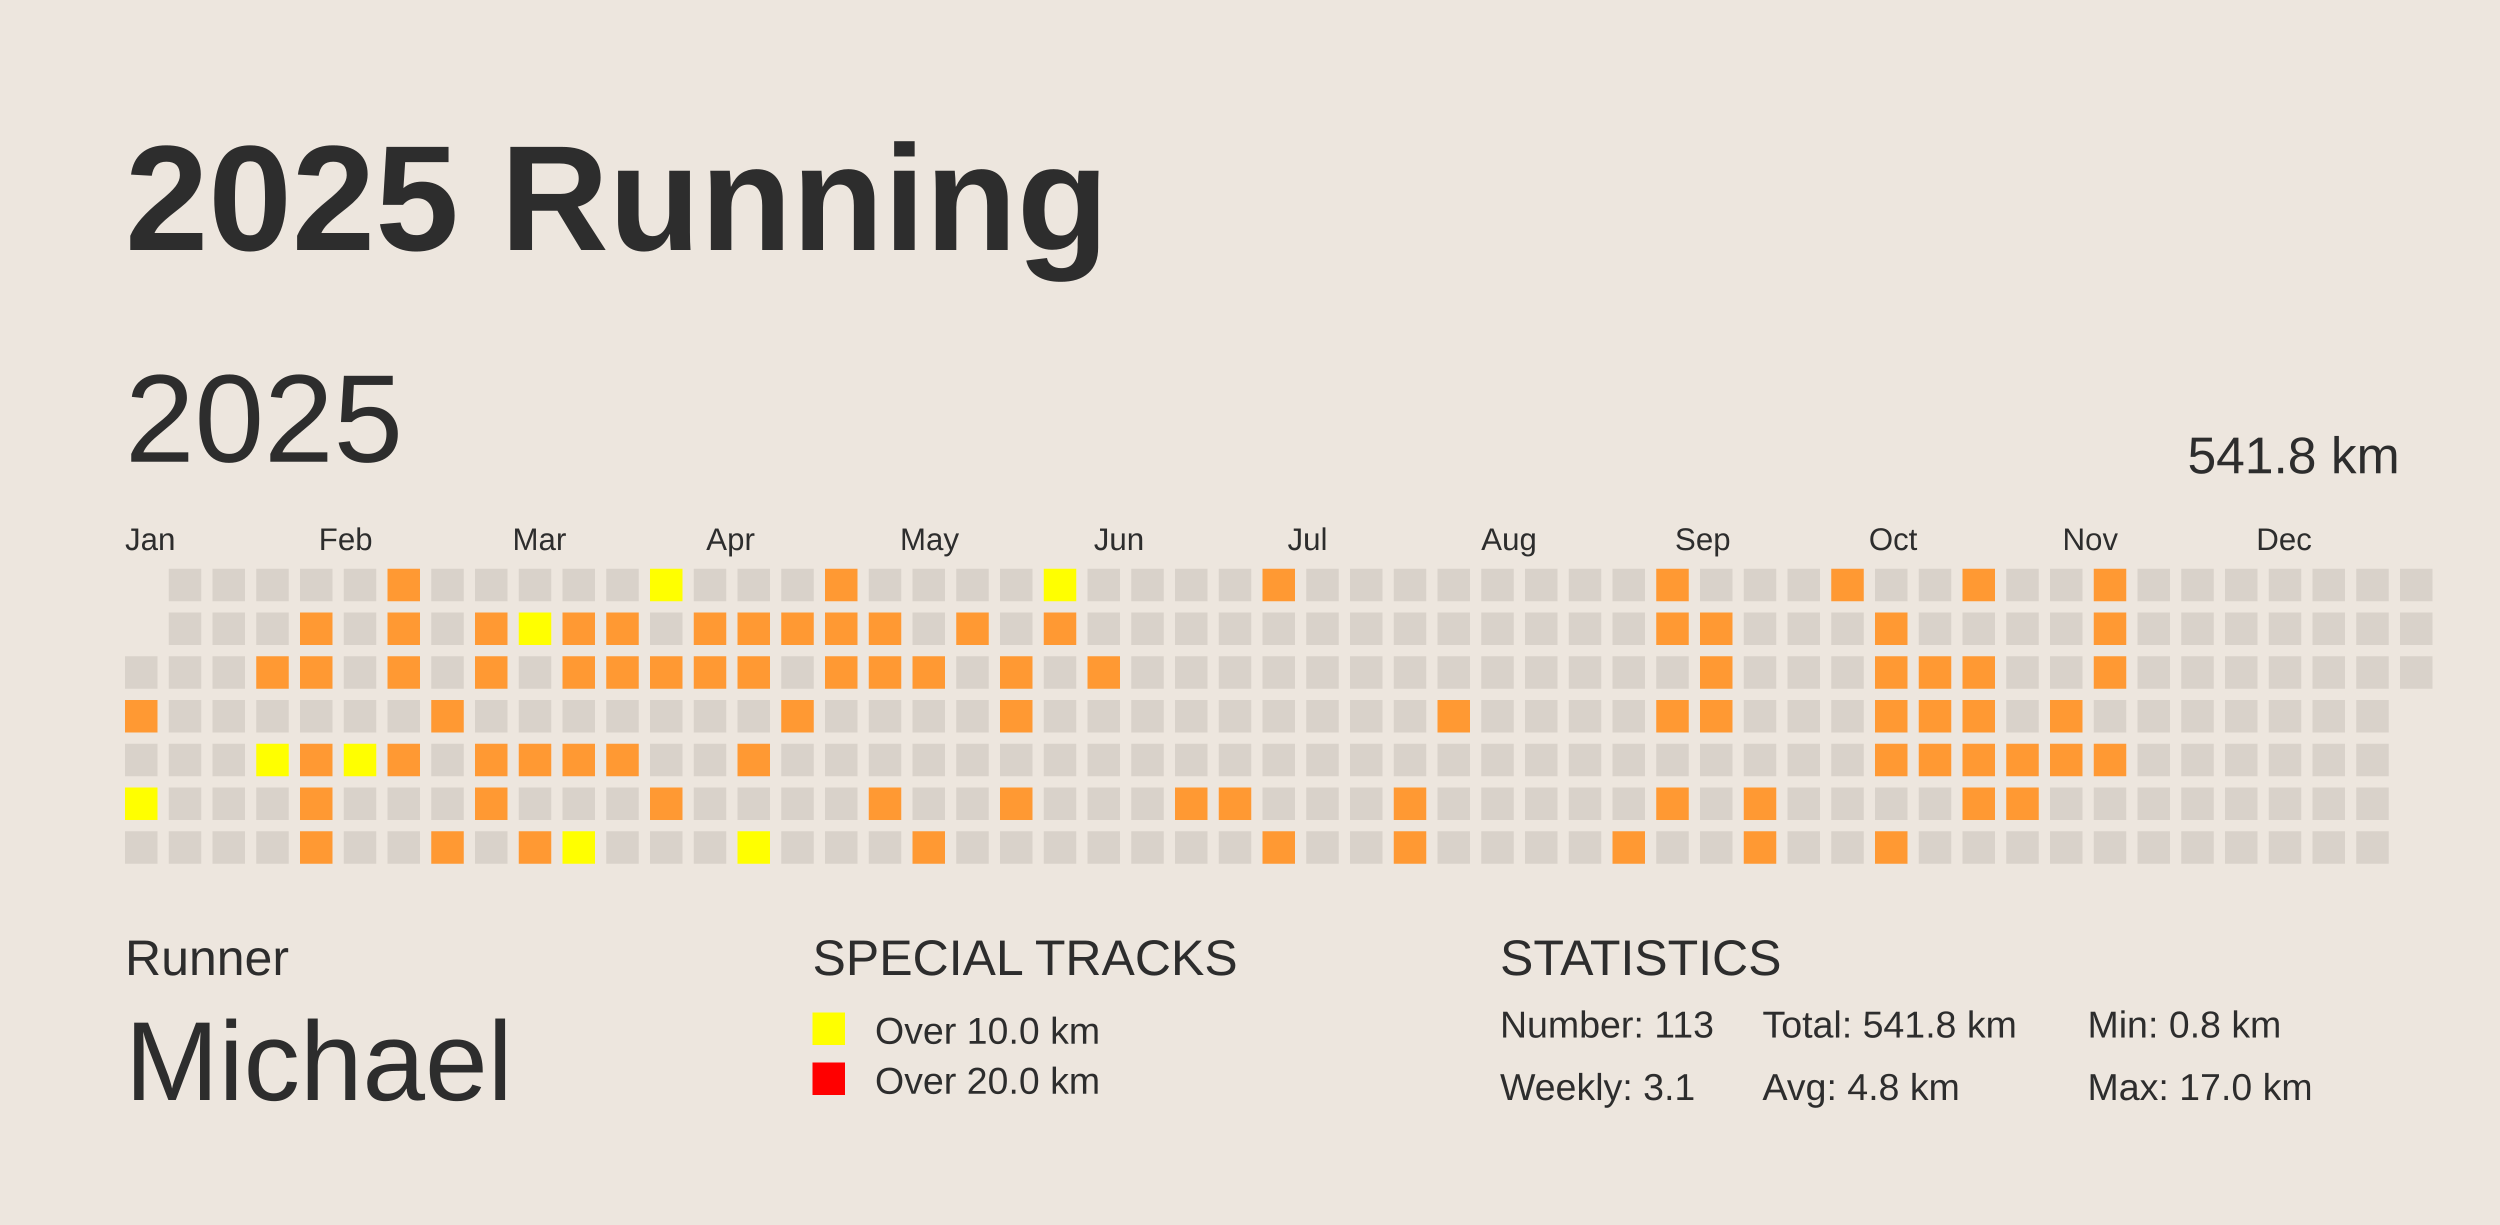
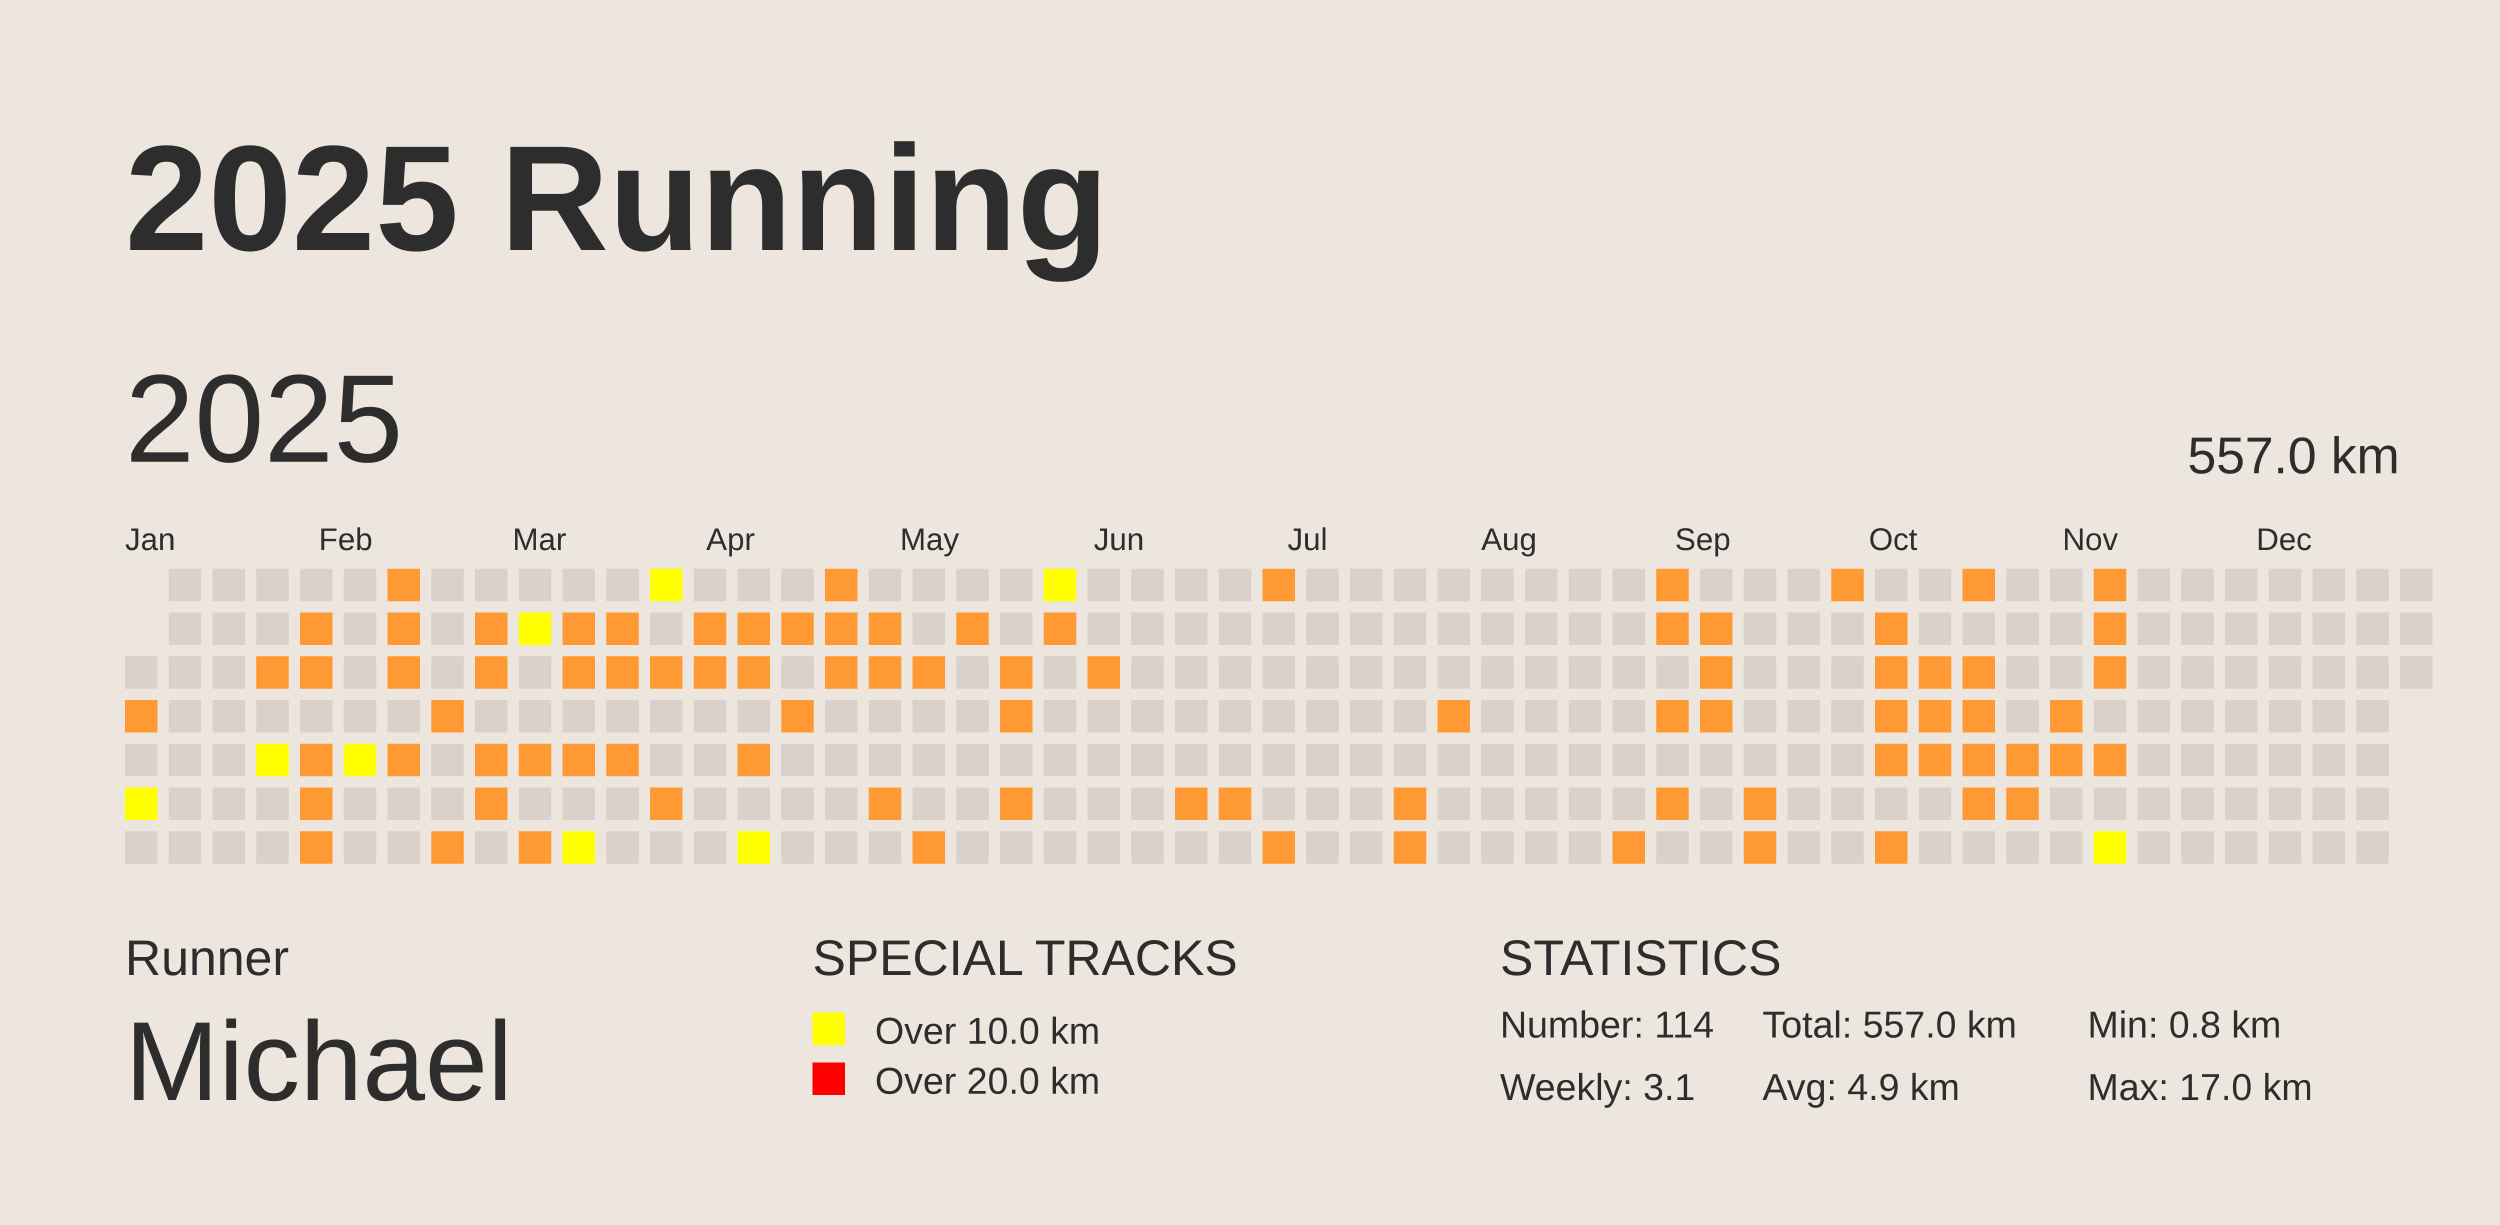
<svg xmlns="http://www.w3.org/2000/svg" baseProfile="full" height="98mm" version="1.1" viewBox="0,0,200,98" width="200mm">
  <defs />
  <rect fill="#EDE6DE" height="98" width="200" x="0" y="0" />
  <text fill="#2D2D2D" style="font-size:12px; font-family:Arial; font-weight:bold;" x="10" y="20">2025 Running</text>
  <text fill="#2D2D2D" style="font-size:4px; font-family:Arial" x="10" y="78">Runner</text>
  <text fill="#2D2D2D" style="font-size:9px; font-family:Arial" x="10" y="88">Michael</text>
  <text fill="#2D2D2D" style="font-size:4px; font-family:Arial" x="65" y="78">SPECIAL TRACKS</text>
  <rect fill="yellow" height="2.6" width="2.6" x="65" y="81" />
  <text fill="#2D2D2D" style="font-size:3px; font-family:Arial" x="70" y="83.5">Over 10.0 km</text>
  <rect fill="red" height="2.6" width="2.6" x="65" y="85" />
  <text fill="#2D2D2D" style="font-size:3px; font-family:Arial" x="70" y="87.5">Over 20.0 km</text>
  <text fill="#2D2D2D" style="font-size:4px; font-family:Arial" x="120" y="78">STATISTICS</text>
-   <text fill="#2D2D2D" style="font-size:3px; font-family:Arial" x="120" y="83">Number: 113</text>
+   <text fill="#2D2D2D" style="font-size:3px; font-family:Arial" x="120" y="83">Number: 114</text>
  <text fill="#2D2D2D" style="font-size:3px; font-family:Arial" x="120" y="88">Weekly: 3.1</text>
-   <text fill="#2D2D2D" style="font-size:3px; font-family:Arial" x="141" y="83">Total: 541.8 km</text>
-   <text fill="#2D2D2D" style="font-size:3px; font-family:Arial" x="141" y="88">Avg: 4.8 km</text>
+   <text fill="#2D2D2D" style="font-size:3px; font-family:Arial" x="141" y="83">Total: 557.0 km</text>
+   <text fill="#2D2D2D" style="font-size:3px; font-family:Arial" x="141" y="88">Avg: 4.9 km</text>
  <text fill="#2D2D2D" style="font-size:3px; font-family:Arial" x="167" y="83">Min: 0.8 km</text>
  <text fill="#2D2D2D" style="font-size:3px; font-family:Arial" x="167" y="88">Max: 17.0 km</text>
  <text dominant-baseline="hanging" fill="#2D2D2D" style="font-size:10.0px; font-family:Arial;" x="10" y="30">2025</text>
-   <text dominant-baseline="hanging" fill="#2D2D2D" style="font-size:4.125px; font-family:Arial;" x="175" y="35">541.8 km</text>
+   <text dominant-baseline="hanging" fill="#2D2D2D" style="font-size:4.125px; font-family:Arial;" x="175" y="35">557.0 km</text>
  <text fill="#2D2D2D" style="font-size:2.5px; font-family:Arial" x="10.0" y="44">Jan</text>
  <text fill="#2D2D2D" style="font-size:2.5px; font-family:Arial" x="25.5" y="44">Feb</text>
  <text fill="#2D2D2D" style="font-size:2.5px; font-family:Arial" x="41.0" y="44">Mar</text>
  <text fill="#2D2D2D" style="font-size:2.5px; font-family:Arial" x="56.5" y="44">Apr</text>
  <text fill="#2D2D2D" style="font-size:2.5px; font-family:Arial" x="72.0" y="44">May</text>
  <text fill="#2D2D2D" style="font-size:2.5px; font-family:Arial" x="87.5" y="44">Jun</text>
  <text fill="#2D2D2D" style="font-size:2.5px; font-family:Arial" x="103.0" y="44">Jul</text>
  <text fill="#2D2D2D" style="font-size:2.5px; font-family:Arial" x="118.5" y="44">Aug</text>
  <text fill="#2D2D2D" style="font-size:2.5px; font-family:Arial" x="134.0" y="44">Sep</text>
  <text fill="#2D2D2D" style="font-size:2.5px; font-family:Arial" x="149.5" y="44">Oct</text>
  <text fill="#2D2D2D" style="font-size:2.5px; font-family:Arial" x="165.0" y="44">Nov</text>
  <text fill="#2D2D2D" style="font-size:2.5px; font-family:Arial" x="180.5" y="44">Dec</text>
  <rect fill="#D9D2CA" height="2.6" width="2.6" x="10.0" y="52.5" />
  <rect fill="#FF9933" height="2.6" width="2.6" x="10.0" y="56.0" />
  <rect fill="#D9D2CA" height="2.6" width="2.6" x="10.0" y="59.5" />
  <rect fill="yellow" height="2.6" width="2.6" x="10.0" y="63.0" />
  <rect fill="#D9D2CA" height="2.6" width="2.6" x="10.0" y="66.5" />
  <rect fill="#D9D2CA" height="2.6" width="2.6" x="13.5" y="45.5" />
  <rect fill="#D9D2CA" height="2.6" width="2.6" x="13.5" y="49.0" />
  <rect fill="#D9D2CA" height="2.6" width="2.6" x="13.5" y="52.5" />
  <rect fill="#D9D2CA" height="2.6" width="2.6" x="13.5" y="56.0" />
  <rect fill="#D9D2CA" height="2.6" width="2.6" x="13.5" y="59.5" />
  <rect fill="#D9D2CA" height="2.6" width="2.6" x="13.5" y="63.0" />
  <rect fill="#D9D2CA" height="2.6" width="2.6" x="13.5" y="66.5" />
  <rect fill="#D9D2CA" height="2.6" width="2.6" x="17.0" y="45.5" />
  <rect fill="#D9D2CA" height="2.6" width="2.6" x="17.0" y="49.0" />
  <rect fill="#D9D2CA" height="2.6" width="2.6" x="17.0" y="52.5" />
  <rect fill="#D9D2CA" height="2.6" width="2.6" x="17.0" y="56.0" />
  <rect fill="#D9D2CA" height="2.6" width="2.6" x="17.0" y="59.5" />
  <rect fill="#D9D2CA" height="2.6" width="2.6" x="17.0" y="63.0" />
  <rect fill="#D9D2CA" height="2.6" width="2.6" x="17.0" y="66.5" />
  <rect fill="#D9D2CA" height="2.6" width="2.6" x="20.5" y="45.5" />
  <rect fill="#D9D2CA" height="2.6" width="2.6" x="20.5" y="49.0" />
  <rect fill="#FF9933" height="2.6" width="2.6" x="20.5" y="52.5" />
  <rect fill="#D9D2CA" height="2.6" width="2.6" x="20.5" y="56.0" />
  <rect fill="yellow" height="2.6" width="2.6" x="20.5" y="59.5" />
  <rect fill="#D9D2CA" height="2.6" width="2.6" x="20.5" y="63.0" />
  <rect fill="#D9D2CA" height="2.6" width="2.6" x="20.5" y="66.5" />
  <rect fill="#D9D2CA" height="2.6" width="2.6" x="24.0" y="45.5" />
  <rect fill="#FF9933" height="2.6" width="2.6" x="24.0" y="49.0" />
  <rect fill="#FF9933" height="2.6" width="2.6" x="24.0" y="52.5" />
  <rect fill="#D9D2CA" height="2.6" width="2.6" x="24.0" y="56.0" />
  <rect fill="#FF9933" height="2.6" width="2.6" x="24.0" y="59.5" />
  <rect fill="#FF9933" height="2.6" width="2.6" x="24.0" y="63.0" />
  <rect fill="#FF9933" height="2.6" width="2.6" x="24.0" y="66.5" />
  <rect fill="#D9D2CA" height="2.6" width="2.6" x="27.5" y="45.5" />
  <rect fill="#D9D2CA" height="2.6" width="2.6" x="27.5" y="49.0" />
  <rect fill="#D9D2CA" height="2.6" width="2.6" x="27.5" y="52.5" />
  <rect fill="#D9D2CA" height="2.6" width="2.6" x="27.5" y="56.0" />
  <rect fill="yellow" height="2.6" width="2.6" x="27.5" y="59.5" />
  <rect fill="#D9D2CA" height="2.6" width="2.6" x="27.5" y="63.0" />
  <rect fill="#D9D2CA" height="2.6" width="2.6" x="27.5" y="66.5" />
  <rect fill="#FF9933" height="2.6" width="2.6" x="31.0" y="45.5" />
  <rect fill="#FF9933" height="2.6" width="2.6" x="31.0" y="49.0" />
  <rect fill="#FF9933" height="2.6" width="2.6" x="31.0" y="52.5" />
  <rect fill="#D9D2CA" height="2.6" width="2.6" x="31.0" y="56.0" />
  <rect fill="#FF9933" height="2.6" width="2.6" x="31.0" y="59.5" />
  <rect fill="#D9D2CA" height="2.6" width="2.6" x="31.0" y="63.0" />
  <rect fill="#D9D2CA" height="2.6" width="2.6" x="31.0" y="66.5" />
  <rect fill="#D9D2CA" height="2.6" width="2.6" x="34.5" y="45.5" />
  <rect fill="#D9D2CA" height="2.6" width="2.6" x="34.5" y="49.0" />
  <rect fill="#D9D2CA" height="2.6" width="2.6" x="34.5" y="52.5" />
  <rect fill="#FF9933" height="2.6" width="2.6" x="34.5" y="56.0" />
  <rect fill="#D9D2CA" height="2.6" width="2.6" x="34.5" y="59.5" />
  <rect fill="#D9D2CA" height="2.6" width="2.6" x="34.5" y="63.0" />
  <rect fill="#FF9933" height="2.6" width="2.6" x="34.5" y="66.5" />
  <rect fill="#D9D2CA" height="2.6" width="2.6" x="38.0" y="45.5" />
  <rect fill="#FF9933" height="2.6" width="2.6" x="38.0" y="49.0" />
  <rect fill="#FF9933" height="2.6" width="2.6" x="38.0" y="52.5" />
  <rect fill="#D9D2CA" height="2.6" width="2.6" x="38.0" y="56.0" />
  <rect fill="#FF9933" height="2.6" width="2.6" x="38.0" y="59.5" />
  <rect fill="#FF9933" height="2.6" width="2.6" x="38.0" y="63.0" />
  <rect fill="#D9D2CA" height="2.6" width="2.6" x="38.0" y="66.5" />
  <rect fill="#D9D2CA" height="2.6" width="2.6" x="41.5" y="45.5" />
  <rect fill="yellow" height="2.6" width="2.6" x="41.5" y="49.0" />
  <rect fill="#D9D2CA" height="2.6" width="2.6" x="41.5" y="52.5" />
  <rect fill="#D9D2CA" height="2.6" width="2.6" x="41.5" y="56.0" />
  <rect fill="#FF9933" height="2.6" width="2.6" x="41.5" y="59.5" />
  <rect fill="#D9D2CA" height="2.6" width="2.6" x="41.5" y="63.0" />
  <rect fill="#FF9933" height="2.6" width="2.6" x="41.5" y="66.5" />
  <rect fill="#D9D2CA" height="2.6" width="2.6" x="45.0" y="45.5" />
  <rect fill="#FF9933" height="2.6" width="2.6" x="45.0" y="49.0" />
  <rect fill="#FF9933" height="2.6" width="2.6" x="45.0" y="52.5" />
  <rect fill="#D9D2CA" height="2.6" width="2.6" x="45.0" y="56.0" />
  <rect fill="#FF9933" height="2.6" width="2.6" x="45.0" y="59.5" />
  <rect fill="#D9D2CA" height="2.6" width="2.6" x="45.0" y="63.0" />
  <rect fill="yellow" height="2.6" width="2.6" x="45.0" y="66.5" />
  <rect fill="#D9D2CA" height="2.6" width="2.6" x="48.5" y="45.5" />
  <rect fill="#FF9933" height="2.6" width="2.6" x="48.5" y="49.0" />
  <rect fill="#FF9933" height="2.6" width="2.6" x="48.5" y="52.5" />
  <rect fill="#D9D2CA" height="2.6" width="2.6" x="48.5" y="56.0" />
  <rect fill="#FF9933" height="2.6" width="2.6" x="48.5" y="59.5" />
  <rect fill="#D9D2CA" height="2.6" width="2.6" x="48.5" y="63.0" />
  <rect fill="#D9D2CA" height="2.6" width="2.6" x="48.5" y="66.5" />
  <rect fill="yellow" height="2.6" width="2.6" x="52.0" y="45.5" />
  <rect fill="#D9D2CA" height="2.6" width="2.6" x="52.0" y="49.0" />
  <rect fill="#FF9933" height="2.6" width="2.6" x="52.0" y="52.5" />
  <rect fill="#D9D2CA" height="2.6" width="2.6" x="52.0" y="56.0" />
  <rect fill="#D9D2CA" height="2.6" width="2.6" x="52.0" y="59.5" />
  <rect fill="#FF9933" height="2.6" width="2.6" x="52.0" y="63.0" />
  <rect fill="#D9D2CA" height="2.6" width="2.6" x="52.0" y="66.5" />
  <rect fill="#D9D2CA" height="2.6" width="2.6" x="55.5" y="45.5" />
  <rect fill="#FF9933" height="2.6" width="2.6" x="55.5" y="49.0" />
  <rect fill="#FF9933" height="2.6" width="2.6" x="55.5" y="52.5" />
  <rect fill="#D9D2CA" height="2.6" width="2.6" x="55.5" y="56.0" />
  <rect fill="#D9D2CA" height="2.6" width="2.6" x="55.5" y="59.5" />
  <rect fill="#D9D2CA" height="2.6" width="2.6" x="55.5" y="63.0" />
  <rect fill="#D9D2CA" height="2.6" width="2.6" x="55.5" y="66.5" />
  <rect fill="#D9D2CA" height="2.6" width="2.6" x="59.0" y="45.5" />
  <rect fill="#FF9933" height="2.6" width="2.6" x="59.0" y="49.0" />
  <rect fill="#FF9933" height="2.6" width="2.6" x="59.0" y="52.5" />
  <rect fill="#D9D2CA" height="2.6" width="2.6" x="59.0" y="56.0" />
  <rect fill="#FF9933" height="2.6" width="2.6" x="59.0" y="59.5" />
  <rect fill="#D9D2CA" height="2.6" width="2.6" x="59.0" y="63.0" />
  <rect fill="yellow" height="2.6" width="2.6" x="59.0" y="66.5" />
  <rect fill="#D9D2CA" height="2.6" width="2.6" x="62.5" y="45.5" />
  <rect fill="#FF9933" height="2.6" width="2.6" x="62.5" y="49.0" />
  <rect fill="#D9D2CA" height="2.6" width="2.6" x="62.5" y="52.5" />
  <rect fill="#FF9933" height="2.6" width="2.6" x="62.5" y="56.0" />
  <rect fill="#D9D2CA" height="2.6" width="2.6" x="62.5" y="59.5" />
  <rect fill="#D9D2CA" height="2.6" width="2.6" x="62.5" y="63.0" />
  <rect fill="#D9D2CA" height="2.6" width="2.6" x="62.5" y="66.5" />
  <rect fill="#FF9933" height="2.6" width="2.6" x="66.0" y="45.5" />
  <rect fill="#FF9933" height="2.6" width="2.6" x="66.0" y="49.0" />
  <rect fill="#FF9933" height="2.6" width="2.6" x="66.0" y="52.5" />
  <rect fill="#D9D2CA" height="2.6" width="2.6" x="66.0" y="56.0" />
  <rect fill="#D9D2CA" height="2.6" width="2.6" x="66.0" y="59.5" />
  <rect fill="#D9D2CA" height="2.6" width="2.6" x="66.0" y="63.0" />
  <rect fill="#D9D2CA" height="2.6" width="2.6" x="66.0" y="66.5" />
  <rect fill="#D9D2CA" height="2.6" width="2.6" x="69.5" y="45.5" />
  <rect fill="#FF9933" height="2.6" width="2.6" x="69.5" y="49.0" />
  <rect fill="#FF9933" height="2.6" width="2.6" x="69.5" y="52.5" />
  <rect fill="#D9D2CA" height="2.6" width="2.6" x="69.5" y="56.0" />
  <rect fill="#D9D2CA" height="2.6" width="2.6" x="69.5" y="59.5" />
  <rect fill="#FF9933" height="2.6" width="2.6" x="69.5" y="63.0" />
  <rect fill="#D9D2CA" height="2.6" width="2.6" x="69.5" y="66.5" />
  <rect fill="#D9D2CA" height="2.6" width="2.6" x="73.0" y="45.5" />
  <rect fill="#D9D2CA" height="2.6" width="2.6" x="73.0" y="49.0" />
  <rect fill="#FF9933" height="2.6" width="2.6" x="73.0" y="52.5" />
  <rect fill="#D9D2CA" height="2.6" width="2.6" x="73.0" y="56.0" />
  <rect fill="#D9D2CA" height="2.6" width="2.6" x="73.0" y="59.5" />
  <rect fill="#D9D2CA" height="2.6" width="2.6" x="73.0" y="63.0" />
  <rect fill="#FF9933" height="2.6" width="2.6" x="73.0" y="66.5" />
  <rect fill="#D9D2CA" height="2.6" width="2.6" x="76.5" y="45.5" />
  <rect fill="#FF9933" height="2.6" width="2.6" x="76.5" y="49.0" />
  <rect fill="#D9D2CA" height="2.6" width="2.6" x="76.5" y="52.5" />
  <rect fill="#D9D2CA" height="2.6" width="2.6" x="76.5" y="56.0" />
  <rect fill="#D9D2CA" height="2.6" width="2.6" x="76.5" y="59.5" />
  <rect fill="#D9D2CA" height="2.6" width="2.6" x="76.5" y="63.0" />
  <rect fill="#D9D2CA" height="2.6" width="2.6" x="76.5" y="66.5" />
  <rect fill="#D9D2CA" height="2.6" width="2.6" x="80.0" y="45.5" />
  <rect fill="#D9D2CA" height="2.6" width="2.6" x="80.0" y="49.0" />
  <rect fill="#FF9933" height="2.6" width="2.6" x="80.0" y="52.5" />
  <rect fill="#FF9933" height="2.6" width="2.6" x="80.0" y="56.0" />
  <rect fill="#D9D2CA" height="2.6" width="2.6" x="80.0" y="59.5" />
  <rect fill="#FF9933" height="2.6" width="2.6" x="80.0" y="63.0" />
  <rect fill="#D9D2CA" height="2.6" width="2.6" x="80.0" y="66.5" />
  <rect fill="yellow" height="2.6" width="2.6" x="83.5" y="45.5" />
  <rect fill="#FF9933" height="2.6" width="2.6" x="83.5" y="49.0" />
  <rect fill="#D9D2CA" height="2.6" width="2.6" x="83.5" y="52.5" />
  <rect fill="#D9D2CA" height="2.6" width="2.6" x="83.5" y="56.0" />
  <rect fill="#D9D2CA" height="2.6" width="2.6" x="83.5" y="59.5" />
  <rect fill="#D9D2CA" height="2.6" width="2.6" x="83.5" y="63.0" />
  <rect fill="#D9D2CA" height="2.6" width="2.6" x="83.5" y="66.5" />
  <rect fill="#D9D2CA" height="2.6" width="2.6" x="87.0" y="45.5" />
  <rect fill="#D9D2CA" height="2.6" width="2.6" x="87.0" y="49.0" />
  <rect fill="#FF9933" height="2.6" width="2.6" x="87.0" y="52.5" />
  <rect fill="#D9D2CA" height="2.6" width="2.6" x="87.0" y="56.0" />
  <rect fill="#D9D2CA" height="2.6" width="2.6" x="87.0" y="59.5" />
  <rect fill="#D9D2CA" height="2.6" width="2.6" x="87.0" y="63.0" />
  <rect fill="#D9D2CA" height="2.6" width="2.6" x="87.0" y="66.5" />
  <rect fill="#D9D2CA" height="2.6" width="2.6" x="90.5" y="45.5" />
  <rect fill="#D9D2CA" height="2.6" width="2.6" x="90.5" y="49.0" />
  <rect fill="#D9D2CA" height="2.6" width="2.6" x="90.5" y="52.5" />
  <rect fill="#D9D2CA" height="2.6" width="2.6" x="90.5" y="56.0" />
  <rect fill="#D9D2CA" height="2.6" width="2.6" x="90.5" y="59.5" />
  <rect fill="#D9D2CA" height="2.6" width="2.6" x="90.5" y="63.0" />
  <rect fill="#D9D2CA" height="2.6" width="2.6" x="90.5" y="66.5" />
  <rect fill="#D9D2CA" height="2.6" width="2.6" x="94.0" y="45.5" />
  <rect fill="#D9D2CA" height="2.6" width="2.6" x="94.0" y="49.0" />
  <rect fill="#D9D2CA" height="2.6" width="2.6" x="94.0" y="52.5" />
  <rect fill="#D9D2CA" height="2.6" width="2.6" x="94.0" y="56.0" />
  <rect fill="#D9D2CA" height="2.6" width="2.6" x="94.0" y="59.5" />
  <rect fill="#FF9933" height="2.6" width="2.6" x="94.0" y="63.0" />
  <rect fill="#D9D2CA" height="2.6" width="2.6" x="94.0" y="66.5" />
  <rect fill="#D9D2CA" height="2.6" width="2.6" x="97.5" y="45.5" />
  <rect fill="#D9D2CA" height="2.6" width="2.6" x="97.5" y="49.0" />
  <rect fill="#D9D2CA" height="2.6" width="2.6" x="97.5" y="52.5" />
  <rect fill="#D9D2CA" height="2.6" width="2.6" x="97.5" y="56.0" />
  <rect fill="#D9D2CA" height="2.6" width="2.6" x="97.5" y="59.5" />
  <rect fill="#FF9933" height="2.6" width="2.6" x="97.5" y="63.0" />
  <rect fill="#D9D2CA" height="2.6" width="2.6" x="97.5" y="66.5" />
  <rect fill="#FF9933" height="2.6" width="2.6" x="101.0" y="45.5" />
  <rect fill="#D9D2CA" height="2.6" width="2.6" x="101.0" y="49.0" />
  <rect fill="#D9D2CA" height="2.6" width="2.6" x="101.0" y="52.5" />
  <rect fill="#D9D2CA" height="2.6" width="2.6" x="101.0" y="56.0" />
  <rect fill="#D9D2CA" height="2.6" width="2.6" x="101.0" y="59.5" />
  <rect fill="#D9D2CA" height="2.6" width="2.6" x="101.0" y="63.0" />
  <rect fill="#FF9933" height="2.6" width="2.6" x="101.0" y="66.5" />
  <rect fill="#D9D2CA" height="2.6" width="2.6" x="104.5" y="45.5" />
  <rect fill="#D9D2CA" height="2.6" width="2.6" x="104.5" y="49.0" />
  <rect fill="#D9D2CA" height="2.6" width="2.6" x="104.5" y="52.5" />
  <rect fill="#D9D2CA" height="2.6" width="2.6" x="104.5" y="56.0" />
  <rect fill="#D9D2CA" height="2.6" width="2.6" x="104.5" y="59.5" />
  <rect fill="#D9D2CA" height="2.6" width="2.6" x="104.5" y="63.0" />
  <rect fill="#D9D2CA" height="2.6" width="2.6" x="104.5" y="66.5" />
  <rect fill="#D9D2CA" height="2.6" width="2.6" x="108.0" y="45.5" />
  <rect fill="#D9D2CA" height="2.6" width="2.6" x="108.0" y="49.0" />
  <rect fill="#D9D2CA" height="2.6" width="2.6" x="108.0" y="52.5" />
  <rect fill="#D9D2CA" height="2.6" width="2.6" x="108.0" y="56.0" />
  <rect fill="#D9D2CA" height="2.6" width="2.6" x="108.0" y="59.5" />
  <rect fill="#D9D2CA" height="2.6" width="2.6" x="108.0" y="63.0" />
  <rect fill="#D9D2CA" height="2.6" width="2.6" x="108.0" y="66.5" />
  <rect fill="#D9D2CA" height="2.6" width="2.6" x="111.5" y="45.5" />
  <rect fill="#D9D2CA" height="2.6" width="2.6" x="111.5" y="49.0" />
  <rect fill="#D9D2CA" height="2.6" width="2.6" x="111.5" y="52.5" />
  <rect fill="#D9D2CA" height="2.6" width="2.6" x="111.5" y="56.0" />
  <rect fill="#D9D2CA" height="2.6" width="2.6" x="111.5" y="59.5" />
  <rect fill="#FF9933" height="2.6" width="2.6" x="111.5" y="63.0" />
  <rect fill="#FF9933" height="2.6" width="2.6" x="111.5" y="66.5" />
  <rect fill="#D9D2CA" height="2.6" width="2.6" x="115.0" y="45.5" />
  <rect fill="#D9D2CA" height="2.6" width="2.6" x="115.0" y="49.0" />
  <rect fill="#D9D2CA" height="2.6" width="2.6" x="115.0" y="52.5" />
  <rect fill="#FF9933" height="2.6" width="2.6" x="115.0" y="56.0" />
  <rect fill="#D9D2CA" height="2.6" width="2.6" x="115.0" y="59.5" />
  <rect fill="#D9D2CA" height="2.6" width="2.6" x="115.0" y="63.0" />
  <rect fill="#D9D2CA" height="2.6" width="2.6" x="115.0" y="66.5" />
  <rect fill="#D9D2CA" height="2.6" width="2.6" x="118.5" y="45.5" />
  <rect fill="#D9D2CA" height="2.6" width="2.6" x="118.5" y="49.0" />
  <rect fill="#D9D2CA" height="2.6" width="2.6" x="118.5" y="52.5" />
  <rect fill="#D9D2CA" height="2.6" width="2.6" x="118.5" y="56.0" />
  <rect fill="#D9D2CA" height="2.6" width="2.6" x="118.5" y="59.5" />
  <rect fill="#D9D2CA" height="2.6" width="2.6" x="118.5" y="63.0" />
  <rect fill="#D9D2CA" height="2.6" width="2.6" x="118.5" y="66.5" />
  <rect fill="#D9D2CA" height="2.6" width="2.6" x="122.0" y="45.5" />
  <rect fill="#D9D2CA" height="2.6" width="2.6" x="122.0" y="49.0" />
  <rect fill="#D9D2CA" height="2.6" width="2.6" x="122.0" y="52.5" />
  <rect fill="#D9D2CA" height="2.6" width="2.6" x="122.0" y="56.0" />
  <rect fill="#D9D2CA" height="2.6" width="2.6" x="122.0" y="59.5" />
  <rect fill="#D9D2CA" height="2.6" width="2.6" x="122.0" y="63.0" />
  <rect fill="#D9D2CA" height="2.6" width="2.6" x="122.0" y="66.5" />
  <rect fill="#D9D2CA" height="2.6" width="2.6" x="125.5" y="45.5" />
  <rect fill="#D9D2CA" height="2.6" width="2.6" x="125.5" y="49.0" />
  <rect fill="#D9D2CA" height="2.6" width="2.6" x="125.5" y="52.5" />
  <rect fill="#D9D2CA" height="2.6" width="2.6" x="125.5" y="56.0" />
  <rect fill="#D9D2CA" height="2.6" width="2.6" x="125.5" y="59.5" />
  <rect fill="#D9D2CA" height="2.6" width="2.6" x="125.5" y="63.0" />
  <rect fill="#D9D2CA" height="2.6" width="2.6" x="125.5" y="66.5" />
  <rect fill="#D9D2CA" height="2.6" width="2.6" x="129.0" y="45.5" />
  <rect fill="#D9D2CA" height="2.6" width="2.6" x="129.0" y="49.0" />
  <rect fill="#D9D2CA" height="2.6" width="2.6" x="129.0" y="52.5" />
  <rect fill="#D9D2CA" height="2.6" width="2.6" x="129.0" y="56.0" />
  <rect fill="#D9D2CA" height="2.6" width="2.6" x="129.0" y="59.5" />
  <rect fill="#D9D2CA" height="2.6" width="2.6" x="129.0" y="63.0" />
  <rect fill="#FF9933" height="2.6" width="2.6" x="129.0" y="66.5" />
  <rect fill="#FF9933" height="2.6" width="2.6" x="132.5" y="45.5" />
  <rect fill="#FF9933" height="2.6" width="2.6" x="132.5" y="49.0" />
  <rect fill="#D9D2CA" height="2.6" width="2.6" x="132.5" y="52.5" />
  <rect fill="#FF9933" height="2.6" width="2.6" x="132.5" y="56.0" />
  <rect fill="#D9D2CA" height="2.6" width="2.6" x="132.5" y="59.5" />
  <rect fill="#FF9933" height="2.6" width="2.6" x="132.5" y="63.0" />
  <rect fill="#D9D2CA" height="2.6" width="2.6" x="132.5" y="66.5" />
  <rect fill="#D9D2CA" height="2.6" width="2.6" x="136.0" y="45.5" />
  <rect fill="#FF9933" height="2.6" width="2.6" x="136.0" y="49.0" />
  <rect fill="#FF9933" height="2.6" width="2.6" x="136.0" y="52.5" />
  <rect fill="#FF9933" height="2.6" width="2.6" x="136.0" y="56.0" />
  <rect fill="#D9D2CA" height="2.6" width="2.6" x="136.0" y="59.5" />
  <rect fill="#D9D2CA" height="2.6" width="2.6" x="136.0" y="63.0" />
  <rect fill="#D9D2CA" height="2.6" width="2.6" x="136.0" y="66.5" />
  <rect fill="#D9D2CA" height="2.6" width="2.6" x="139.5" y="45.5" />
  <rect fill="#D9D2CA" height="2.6" width="2.6" x="139.5" y="49.0" />
  <rect fill="#D9D2CA" height="2.6" width="2.6" x="139.5" y="52.5" />
  <rect fill="#D9D2CA" height="2.6" width="2.6" x="139.5" y="56.0" />
  <rect fill="#D9D2CA" height="2.6" width="2.6" x="139.5" y="59.5" />
  <rect fill="#FF9933" height="2.6" width="2.6" x="139.5" y="63.0" />
  <rect fill="#FF9933" height="2.6" width="2.6" x="139.5" y="66.5" />
  <rect fill="#D9D2CA" height="2.6" width="2.6" x="143.0" y="45.5" />
  <rect fill="#D9D2CA" height="2.6" width="2.6" x="143.0" y="49.0" />
  <rect fill="#D9D2CA" height="2.6" width="2.6" x="143.0" y="52.5" />
  <rect fill="#D9D2CA" height="2.6" width="2.6" x="143.0" y="56.0" />
  <rect fill="#D9D2CA" height="2.6" width="2.6" x="143.0" y="59.5" />
  <rect fill="#D9D2CA" height="2.6" width="2.6" x="143.0" y="63.0" />
  <rect fill="#D9D2CA" height="2.6" width="2.6" x="143.0" y="66.5" />
  <rect fill="#FF9933" height="2.6" width="2.6" x="146.5" y="45.5" />
  <rect fill="#D9D2CA" height="2.6" width="2.6" x="146.5" y="49.0" />
  <rect fill="#D9D2CA" height="2.6" width="2.6" x="146.5" y="52.5" />
  <rect fill="#D9D2CA" height="2.6" width="2.6" x="146.5" y="56.0" />
  <rect fill="#D9D2CA" height="2.6" width="2.6" x="146.5" y="59.5" />
  <rect fill="#D9D2CA" height="2.6" width="2.6" x="146.5" y="63.0" />
  <rect fill="#D9D2CA" height="2.6" width="2.6" x="146.5" y="66.5" />
  <rect fill="#D9D2CA" height="2.6" width="2.6" x="150.0" y="45.5" />
  <rect fill="#FF9933" height="2.6" width="2.6" x="150.0" y="49.0" />
  <rect fill="#FF9933" height="2.6" width="2.6" x="150.0" y="52.5" />
  <rect fill="#FF9933" height="2.6" width="2.6" x="150.0" y="56.0" />
  <rect fill="#FF9933" height="2.6" width="2.6" x="150.0" y="59.5" />
  <rect fill="#D9D2CA" height="2.6" width="2.6" x="150.0" y="63.0" />
  <rect fill="#FF9933" height="2.6" width="2.6" x="150.0" y="66.5" />
  <rect fill="#D9D2CA" height="2.6" width="2.6" x="153.5" y="45.5" />
  <rect fill="#D9D2CA" height="2.6" width="2.6" x="153.5" y="49.0" />
  <rect fill="#FF9933" height="2.6" width="2.6" x="153.5" y="52.5" />
  <rect fill="#FF9933" height="2.6" width="2.6" x="153.5" y="56.0" />
  <rect fill="#FF9933" height="2.6" width="2.6" x="153.5" y="59.5" />
  <rect fill="#D9D2CA" height="2.6" width="2.6" x="153.5" y="63.0" />
  <rect fill="#D9D2CA" height="2.6" width="2.6" x="153.5" y="66.5" />
  <rect fill="#FF9933" height="2.6" width="2.6" x="157.0" y="45.5" />
  <rect fill="#D9D2CA" height="2.6" width="2.6" x="157.0" y="49.0" />
  <rect fill="#FF9933" height="2.6" width="2.6" x="157.0" y="52.5" />
  <rect fill="#FF9933" height="2.6" width="2.6" x="157.0" y="56.0" />
  <rect fill="#FF9933" height="2.6" width="2.6" x="157.0" y="59.5" />
  <rect fill="#FF9933" height="2.6" width="2.6" x="157.0" y="63.0" />
  <rect fill="#D9D2CA" height="2.6" width="2.6" x="157.0" y="66.5" />
  <rect fill="#D9D2CA" height="2.6" width="2.6" x="160.5" y="45.5" />
  <rect fill="#D9D2CA" height="2.6" width="2.6" x="160.5" y="49.0" />
  <rect fill="#D9D2CA" height="2.6" width="2.6" x="160.5" y="52.5" />
  <rect fill="#D9D2CA" height="2.6" width="2.6" x="160.5" y="56.0" />
  <rect fill="#FF9933" height="2.6" width="2.6" x="160.5" y="59.5" />
  <rect fill="#FF9933" height="2.6" width="2.6" x="160.5" y="63.0" />
  <rect fill="#D9D2CA" height="2.6" width="2.6" x="160.5" y="66.5" />
  <rect fill="#D9D2CA" height="2.6" width="2.6" x="164.0" y="45.5" />
  <rect fill="#D9D2CA" height="2.6" width="2.6" x="164.0" y="49.0" />
  <rect fill="#D9D2CA" height="2.6" width="2.6" x="164.0" y="52.5" />
  <rect fill="#FF9933" height="2.6" width="2.6" x="164.0" y="56.0" />
  <rect fill="#FF9933" height="2.6" width="2.6" x="164.0" y="59.5" />
  <rect fill="#D9D2CA" height="2.6" width="2.6" x="164.0" y="63.0" />
  <rect fill="#D9D2CA" height="2.6" width="2.6" x="164.0" y="66.5" />
  <rect fill="#FF9933" height="2.6" width="2.6" x="167.5" y="45.5" />
  <rect fill="#FF9933" height="2.6" width="2.6" x="167.5" y="49.0" />
  <rect fill="#FF9933" height="2.6" width="2.6" x="167.5" y="52.5" />
  <rect fill="#D9D2CA" height="2.6" width="2.6" x="167.5" y="56.0" />
  <rect fill="#FF9933" height="2.6" width="2.6" x="167.5" y="59.5" />
  <rect fill="#D9D2CA" height="2.6" width="2.6" x="167.5" y="63.0" />
-   <rect fill="#D9D2CA" height="2.6" width="2.6" x="167.5" y="66.5" />
+   <rect fill="yellow" height="2.6" width="2.6" x="167.5" y="66.5" />
  <rect fill="#D9D2CA" height="2.6" width="2.6" x="171.0" y="45.5" />
  <rect fill="#D9D2CA" height="2.6" width="2.6" x="171.0" y="49.0" />
  <rect fill="#D9D2CA" height="2.6" width="2.6" x="171.0" y="52.5" />
  <rect fill="#D9D2CA" height="2.6" width="2.6" x="171.0" y="56.0" />
  <rect fill="#D9D2CA" height="2.6" width="2.6" x="171.0" y="59.5" />
  <rect fill="#D9D2CA" height="2.6" width="2.6" x="171.0" y="63.0" />
  <rect fill="#D9D2CA" height="2.6" width="2.6" x="171.0" y="66.5" />
  <rect fill="#D9D2CA" height="2.6" width="2.6" x="174.5" y="45.5" />
  <rect fill="#D9D2CA" height="2.6" width="2.6" x="174.5" y="49.0" />
  <rect fill="#D9D2CA" height="2.6" width="2.6" x="174.5" y="52.5" />
  <rect fill="#D9D2CA" height="2.6" width="2.6" x="174.5" y="56.0" />
  <rect fill="#D9D2CA" height="2.6" width="2.6" x="174.5" y="59.5" />
  <rect fill="#D9D2CA" height="2.6" width="2.6" x="174.5" y="63.0" />
  <rect fill="#D9D2CA" height="2.6" width="2.6" x="174.5" y="66.5" />
  <rect fill="#D9D2CA" height="2.6" width="2.6" x="178.0" y="45.5" />
  <rect fill="#D9D2CA" height="2.6" width="2.6" x="178.0" y="49.0" />
  <rect fill="#D9D2CA" height="2.6" width="2.6" x="178.0" y="52.5" />
  <rect fill="#D9D2CA" height="2.6" width="2.6" x="178.0" y="56.0" />
  <rect fill="#D9D2CA" height="2.6" width="2.6" x="178.0" y="59.5" />
  <rect fill="#D9D2CA" height="2.6" width="2.6" x="178.0" y="63.0" />
  <rect fill="#D9D2CA" height="2.6" width="2.6" x="178.0" y="66.5" />
  <rect fill="#D9D2CA" height="2.6" width="2.6" x="181.5" y="45.5" />
  <rect fill="#D9D2CA" height="2.6" width="2.6" x="181.5" y="49.0" />
  <rect fill="#D9D2CA" height="2.6" width="2.6" x="181.5" y="52.5" />
  <rect fill="#D9D2CA" height="2.6" width="2.6" x="181.5" y="56.0" />
  <rect fill="#D9D2CA" height="2.6" width="2.6" x="181.5" y="59.5" />
  <rect fill="#D9D2CA" height="2.6" width="2.6" x="181.5" y="63.0" />
  <rect fill="#D9D2CA" height="2.6" width="2.6" x="181.5" y="66.5" />
  <rect fill="#D9D2CA" height="2.6" width="2.6" x="185.0" y="45.5" />
  <rect fill="#D9D2CA" height="2.6" width="2.6" x="185.0" y="49.0" />
  <rect fill="#D9D2CA" height="2.6" width="2.6" x="185.0" y="52.5" />
  <rect fill="#D9D2CA" height="2.6" width="2.6" x="185.0" y="56.0" />
  <rect fill="#D9D2CA" height="2.6" width="2.6" x="185.0" y="59.5" />
  <rect fill="#D9D2CA" height="2.6" width="2.6" x="185.0" y="63.0" />
  <rect fill="#D9D2CA" height="2.6" width="2.6" x="185.0" y="66.5" />
  <rect fill="#D9D2CA" height="2.6" width="2.6" x="188.5" y="45.5" />
  <rect fill="#D9D2CA" height="2.6" width="2.6" x="188.5" y="49.0" />
  <rect fill="#D9D2CA" height="2.6" width="2.6" x="188.5" y="52.5" />
  <rect fill="#D9D2CA" height="2.6" width="2.6" x="188.5" y="56.0" />
  <rect fill="#D9D2CA" height="2.6" width="2.6" x="188.5" y="59.5" />
  <rect fill="#D9D2CA" height="2.6" width="2.6" x="188.5" y="63.0" />
  <rect fill="#D9D2CA" height="2.6" width="2.6" x="188.5" y="66.5" />
  <rect fill="#D9D2CA" height="2.6" width="2.6" x="192.0" y="45.5" />
  <rect fill="#D9D2CA" height="2.6" width="2.6" x="192.0" y="49.0" />
  <rect fill="#D9D2CA" height="2.6" width="2.6" x="192.0" y="52.5" />
</svg>
